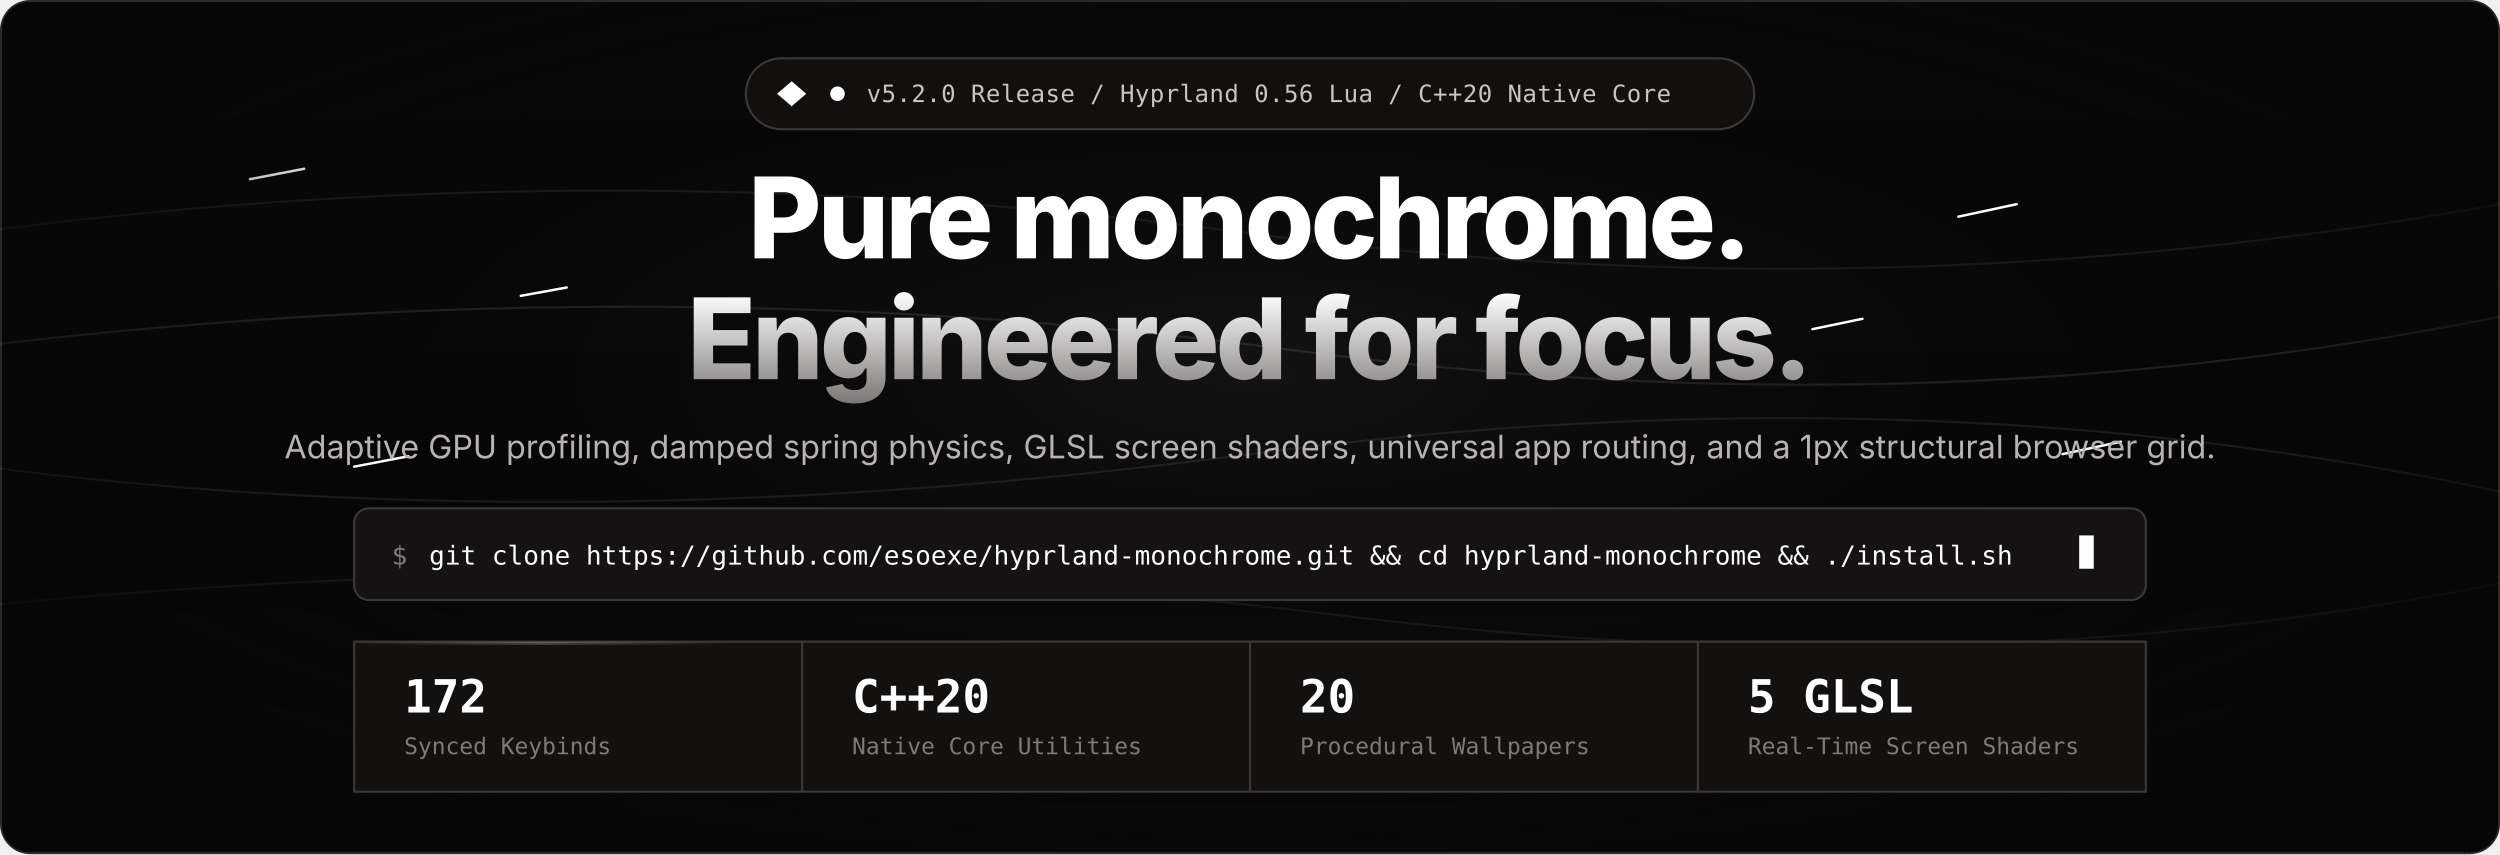
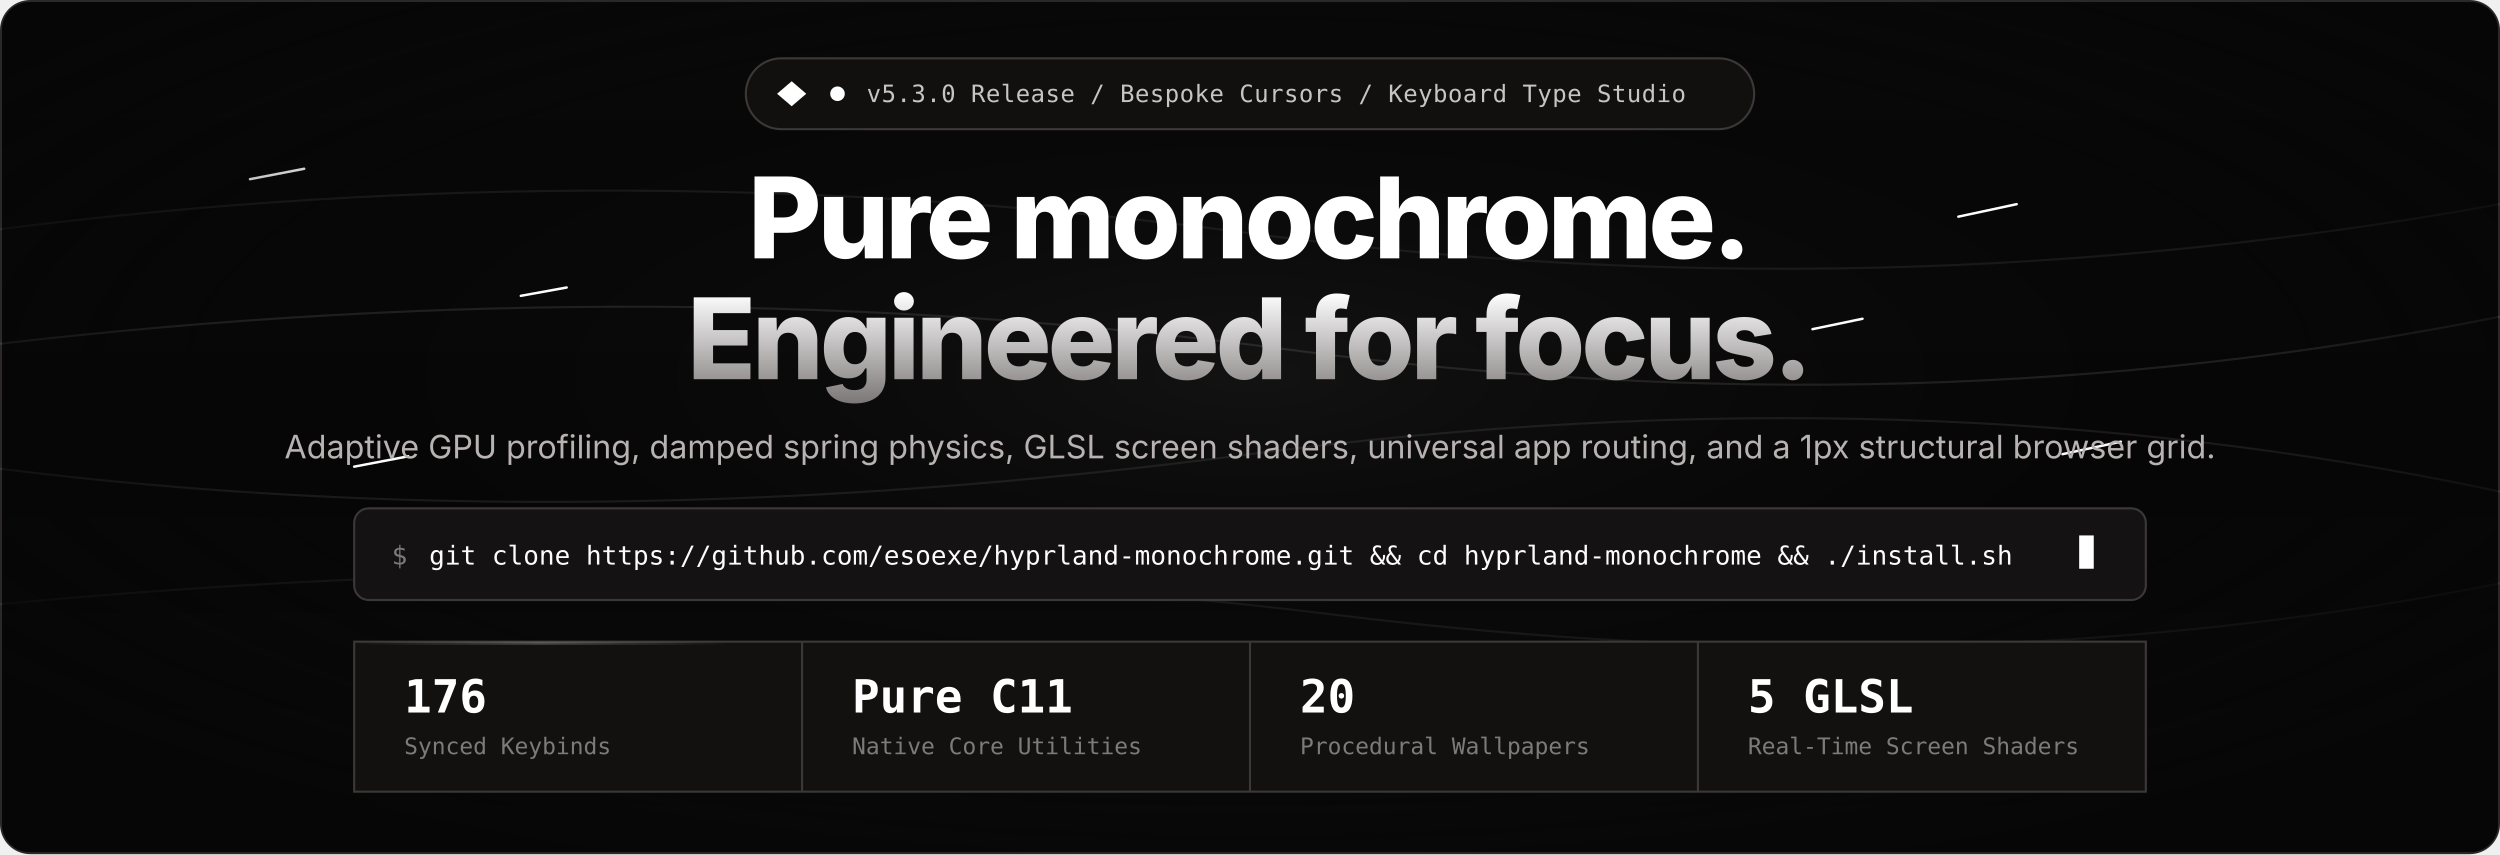
<svg xmlns="http://www.w3.org/2000/svg" viewBox="0 0 1200 410" width="1200" height="410" role="img" aria-label="hyprland-monochrome : Pure monochrome Wayland desktop">
  <defs>
    <linearGradient id="bgGrad" x1="0" y1="0" x2="0" y2="1">
      <stop offset="0%" stop-color="#090808" />
      <stop offset="55%" stop-color="#060606" />
      <stop offset="100%" stop-color="#0b0a0a" />
    </linearGradient>
    <linearGradient id="silverText" x1="0" y1="0" x2="0" y2="1">
      <stop offset="0%" stop-color="#ffffff" />
      <stop offset="100%" stop-color="#7c7777" />
    </linearGradient>
    <radialGradient id="vignette" cx="50%" cy="44%" r="62%">
      <stop offset="0%" stop-color="#ffffff" stop-opacity="0.05" />
      <stop offset="65%" stop-color="#060606" stop-opacity="0.0" />
      <stop offset="100%" stop-color="#060606" stop-opacity="0.88" />
    </radialGradient>
    <linearGradient id="scanBeam" x1="0" y1="0" x2="1" y2="0">
      <stop offset="0%" stop-color="#ffffff" stop-opacity="0" />
      <stop offset="50%" stop-color="#ffffff" stop-opacity="0.22" />
      <stop offset="100%" stop-color="#ffffff" stop-opacity="0" />
    </linearGradient>
    <clipPath id="cmdReveal">
      <rect x="198" y="246" width="800" height="40">
        <animate attributeName="width" values="0;800;800;0" keyTimes="0;0.34;0.88;1" dur="11s" repeatCount="indefinite" />
      </rect>
    </clipPath>
    <style>
      .mono { font-family: "JetBrains Mono", "IBM Plex Mono", ui-monospace, SFMono-Regular, Menlo, Consolas, monospace; }
      .sans { font-family: Inter, -apple-system, BlinkMacSystemFont, "Segoe UI", Roboto, sans-serif; }
      @keyframes driftA {
        0%   { transform: translate3d(-40px, 0, 0); opacity: 0; }
        20%  { opacity: 0.35; }
        80%  { opacity: 0.35; }
        100% { transform: translate3d(90px, -18px, 0); opacity: 0; }
      }
      @keyframes spinMark {
        0%, 100% { transform: rotate(0deg) scale(1); }
        50%      { transform: rotate(90deg) scale(1.06); }
      }
      @keyframes blinkCur {
        0%, 49% { opacity: 1; }
        50%, 100% { opacity: 0; }
      }
      .particle-1 { animation: driftA 7.5s linear infinite; }
      .particle-2 { animation: driftA 9.2s 1.8s linear infinite; }
      .particle-3 { animation: driftA 8.4s 3.6s linear infinite; }
      .brand-diamond { transform-origin: 368px 46px; animation: spinMark 8s cubic-bezier(0.16, 1, 0.3, 1) infinite; }
      .cursor-blk { animation: blinkCur 1s steps(1) infinite; }
      @media (prefers-reduced-motion: reduce) {
        .particle-1, .particle-2, .particle-3, .brand-diamond, .cursor-blk { animation: none !important; }
      }
    </style>
  </defs>
  <rect x="0.5" y="0.5" width="1199" height="409" rx="14" fill="url(#bgGrad)" stroke="#2c2828" />
  <g fill="none" stroke-width="1">
    <path stroke="#ffffff" stroke-opacity="0.07" d="M 0 110 Q 300 72 600 112 T 1200 98">
      <animate attributeName="d" dur="9s" repeatCount="indefinite" values="M 0 110 Q 300 72 600 112 T 1200 98;                 M 0 98 Q 300 138 600 94 T 1200 118;                 M 0 110 Q 300 72 600 112 T 1200 98" />
    </path>
    <path stroke="#ffffff" stroke-opacity="0.10" d="M 0 165 Q 320 128 620 168 T 1200 152">
      <animate attributeName="d" dur="11s" repeatCount="indefinite" values="M 0 165 Q 320 128 620 168 T 1200 152;                 M 0 152 Q 320 198 620 146 T 1200 176;                 M 0 165 Q 320 128 620 168 T 1200 152" />
    </path>
    <path stroke="#ffffff" stroke-opacity="0.08" d="M 0 225 Q 280 260 600 218 T 1200 236">
      <animate attributeName="d" dur="10s" repeatCount="indefinite" values="M 0 225 Q 280 260 600 218 T 1200 236;                 M 0 238 Q 280 192 600 242 T 1200 214;                 M 0 225 Q 280 260 600 218 T 1200 236" />
    </path>
    <path stroke="#ffffff" stroke-opacity="0.06" d="M 0 290 Q 340 258 640 295 T 1200 280">
      <animate attributeName="d" dur="12.5s" repeatCount="indefinite" values="M 0 290 Q 340 258 640 295 T 1200 280;                 M 0 276 Q 340 318 640 274 T 1200 302;                 M 0 290 Q 340 258 640 295 T 1200 280" />
    </path>
  </g>
  <g stroke="#ffffff" stroke-width="1.2" stroke-linecap="round">
    <line class="particle-1" x1="120" y1="86" x2="146" y2="81" />
    <line class="particle-2" x1="940" y1="104" x2="968" y2="98" />
    <line class="particle-3" x1="170" y1="224" x2="196" y2="219" />
    <line class="particle-1" x1="990" y1="218" x2="1018" y2="212" />
    <line class="particle-2" x1="250" y1="142" x2="272" y2="138" />
    <line class="particle-3" x1="870" y1="158" x2="894" y2="153" />
  </g>
  <rect x="1" y="1" width="1198" height="408" rx="13" fill="url(#vignette)" />
  <g>
    <rect x="358" y="28" width="484" height="34" rx="17" fill="#131010" fill-opacity="0.9" stroke="#3d3838" />
    <path class="brand-diamond" d="M 380 39 L 387 45 L 380 51 L 373 45 Z" fill="#ffffff" />
    <circle cx="402" cy="45" r="3.5" fill="#ffffff">
      <animate attributeName="opacity" values="1;0.28;1" dur="2.2s" repeatCount="indefinite" />
    </circle>
    <text x="416" y="49" class="mono" font-size="11.5" fill="#c9c4c4" letter-spacing="0.02em">
-       v5.2.0 Release  /  Hyprland 0.56 Lua  /  C++20 Native Core
+       v5.3.0 Release  /  Bespoke Cursors  /  Keyboard Type Studio
    </text>
  </g>
  <text x="600" y="124" text-anchor="middle" class="sans" font-size="54" font-weight="800" fill="#ffffff" letter-spacing="-1.8">
    Pure monochrome.
  </text>
  <text x="600" y="182" text-anchor="middle" class="sans" font-size="54" font-weight="800" fill="url(#silverText)" letter-spacing="-1.8">
    Engineered for focus.
  </text>
  <text x="600" y="220" text-anchor="middle" class="sans" font-size="15.5" fill="#b8b2b2">
    Adaptive GPU profiling, damped spring physics, GLSL screen shaders, universal app routing, and a 1px structural browser grid.
  </text>
  <g>
    <rect x="170" y="244" width="860" height="44" rx="7" fill="#141212" stroke="#3d3838" />
    <text x="188" y="271" class="mono" font-size="12.5" fill="#7f7a7a">$</text>
    <g clip-path="url(#cmdReveal)">
      <text x="206" y="271" class="mono" font-size="12.5" fill="#fdfcfc">
        git clone https://github.com/esoexe/hyprland-monochrome.git &amp;&amp; cd hyprland-monochrome &amp;&amp; ./install.sh
      </text>
    </g>
    <rect class="cursor-blk" x="998" y="257" width="7" height="16" fill="#ffffff">
      <animate attributeName="x" values="206;998;998;206" keyTimes="0;0.34;0.88;1" dur="11s" repeatCount="indefinite" />
    </rect>
  </g>
  <g transform="translate(170, 308)">
    <rect x="0" y="0" width="860" height="72" fill="#131010" stroke="#3d3838" />
    <line x1="215" y1="0" x2="215" y2="72" stroke="#3d3838" />
    <line x1="430" y1="0" x2="430" y2="72" stroke="#3d3838" />
    <line x1="645" y1="0" x2="645" y2="72" stroke="#3d3838" />
    <rect x="0" y="0" width="180" height="1.5" fill="url(#scanBeam)">
      <animate attributeName="x" values="-180;860" dur="5.5s" repeatCount="indefinite" />
    </rect>
-     <text x="24" y="34" class="mono" font-size="22" font-weight="800" fill="#ffffff">172</text>
+     <text x="24" y="34" class="mono" font-size="22" font-weight="800" fill="#ffffff">176</text>
    <text x="24" y="54" class="mono" font-size="11" fill="#7f7a7a">Synced Keybinds</text>
-     <text x="239" y="34" class="mono" font-size="22" font-weight="800" fill="#ffffff">C++20</text>
+     <text x="239" y="34" class="mono" font-size="22" font-weight="800" fill="#ffffff">Pure C11</text>
    <text x="239" y="54" class="mono" font-size="11" fill="#7f7a7a">Native Core Utilities</text>
    <text x="454" y="34" class="mono" font-size="22" font-weight="800" fill="#ffffff">20</text>
    <text x="454" y="54" class="mono" font-size="11" fill="#7f7a7a">Procedural Wallpapers</text>
    <text x="669" y="34" class="mono" font-size="22" font-weight="800" fill="#ffffff">5 GLSL</text>
    <text x="669" y="54" class="mono" font-size="11" fill="#7f7a7a">Real-Time Screen Shaders</text>
  </g>
</svg>
